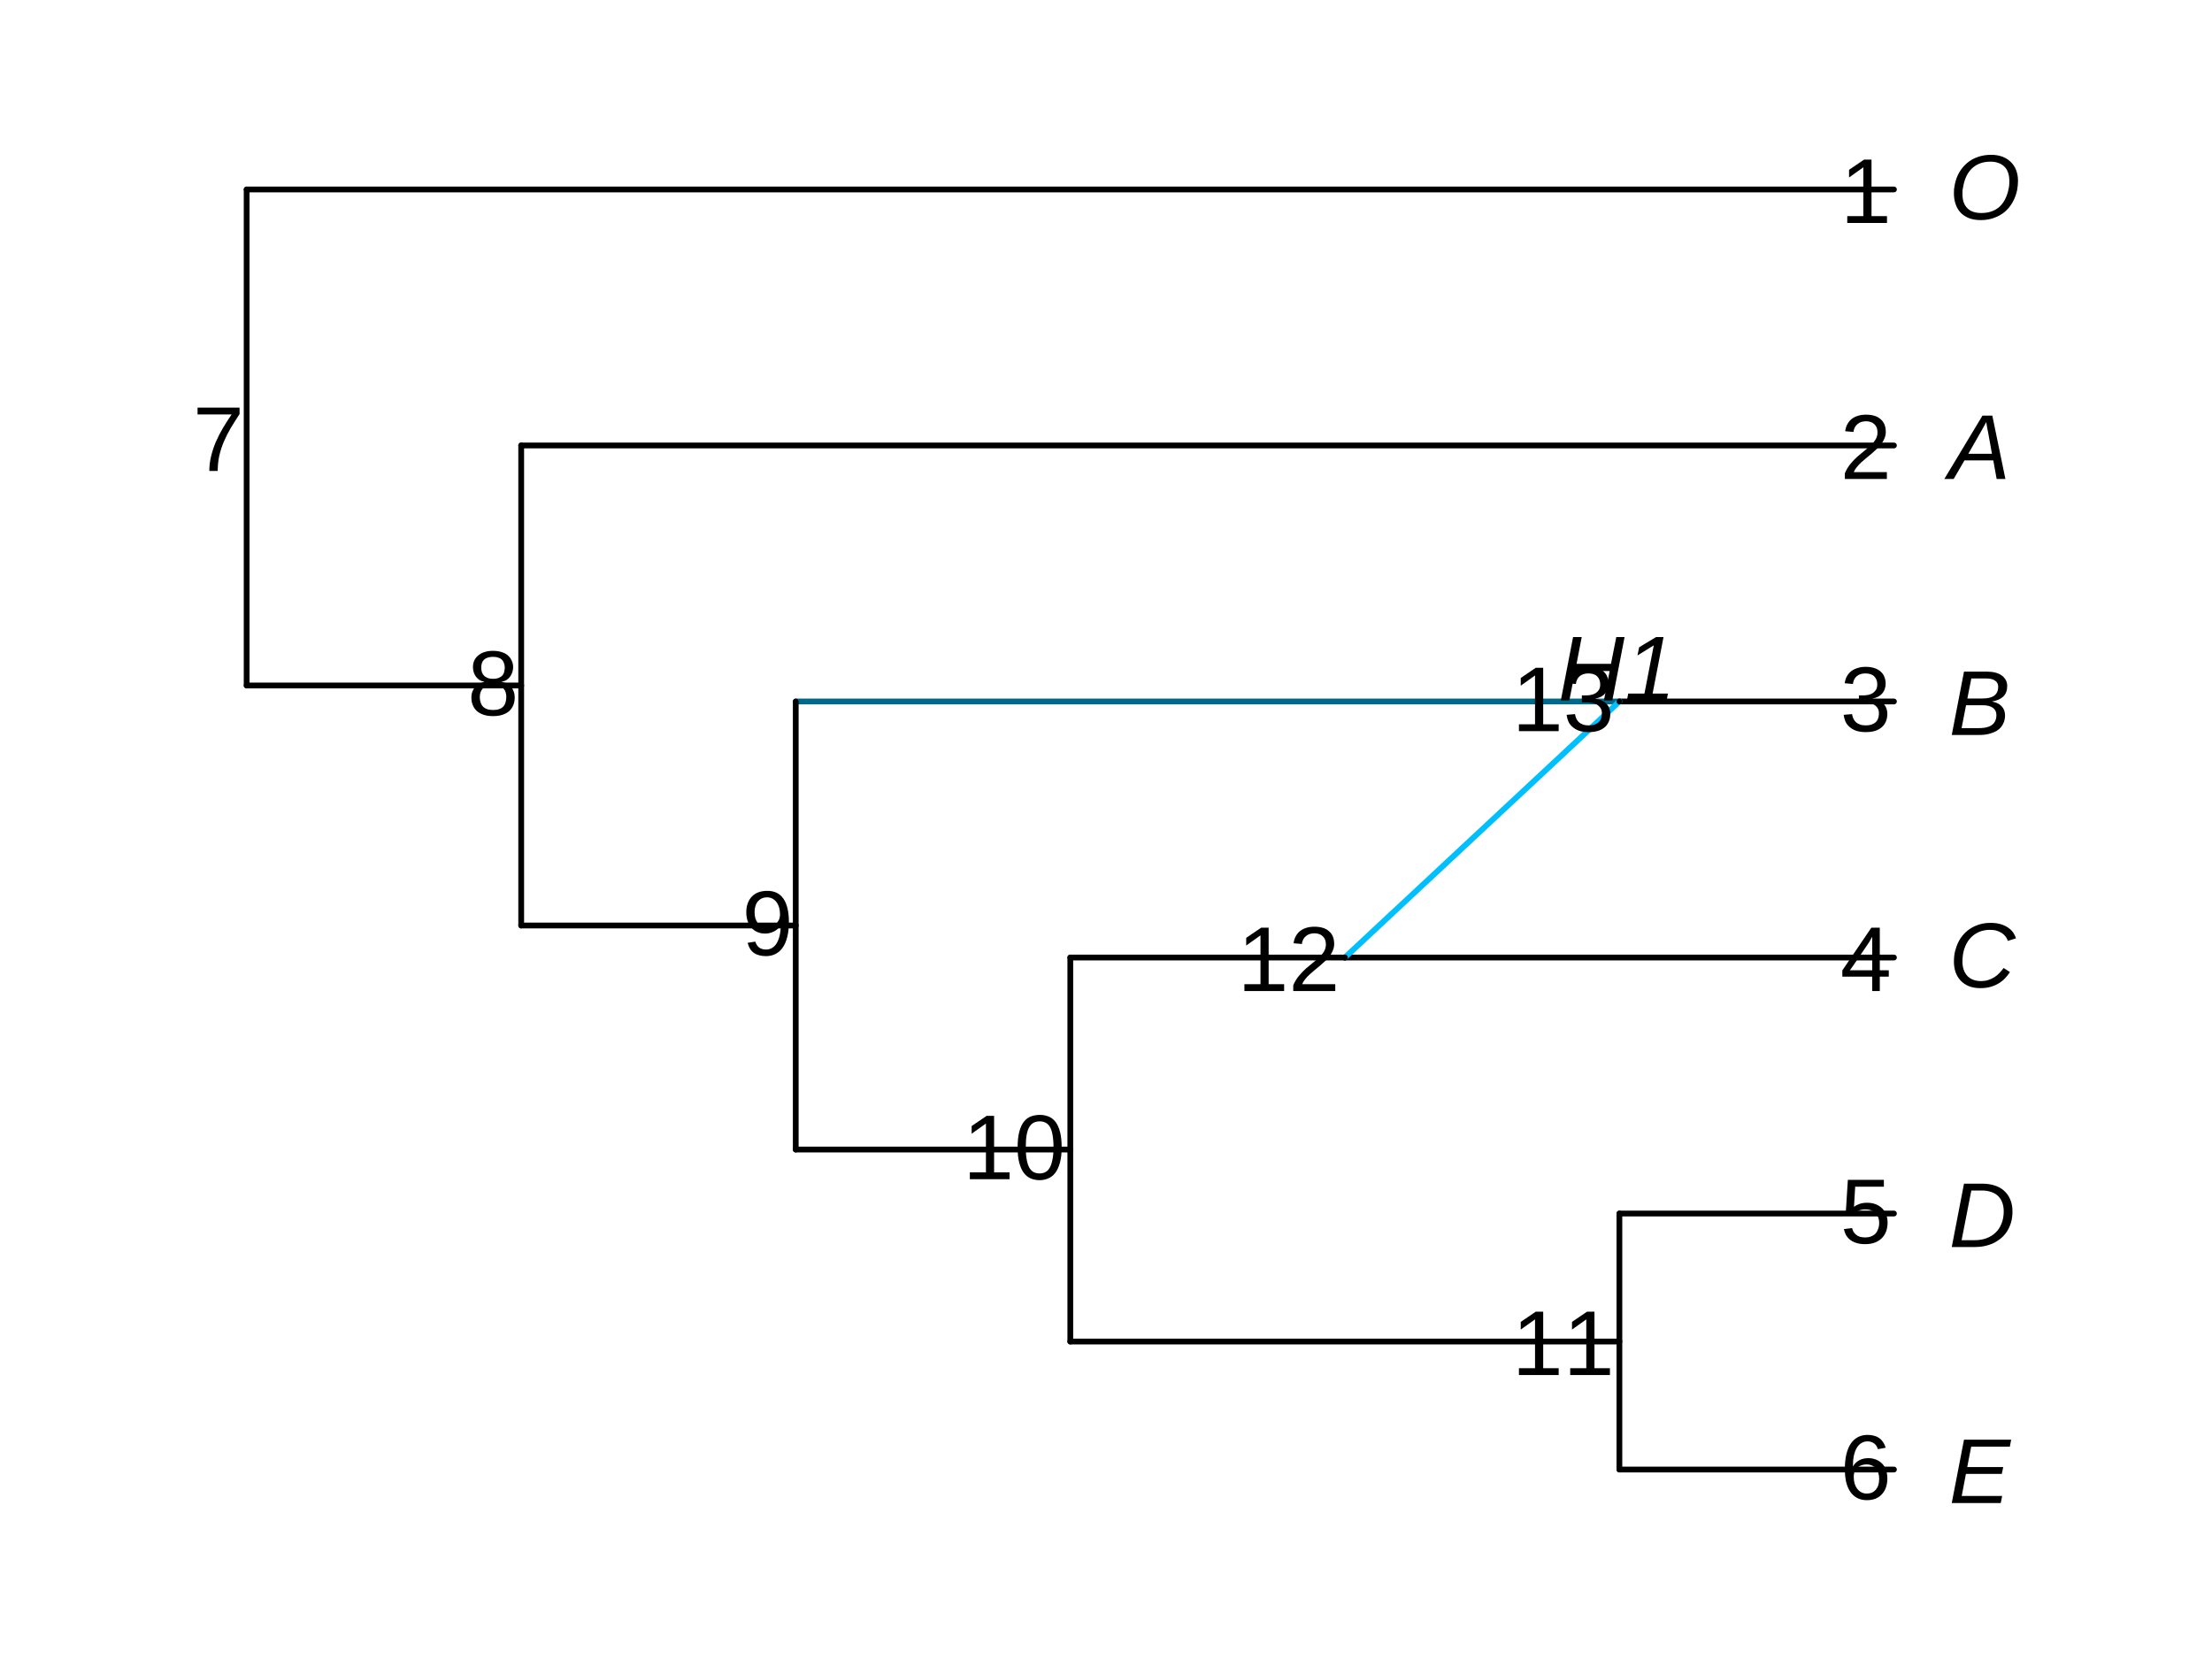
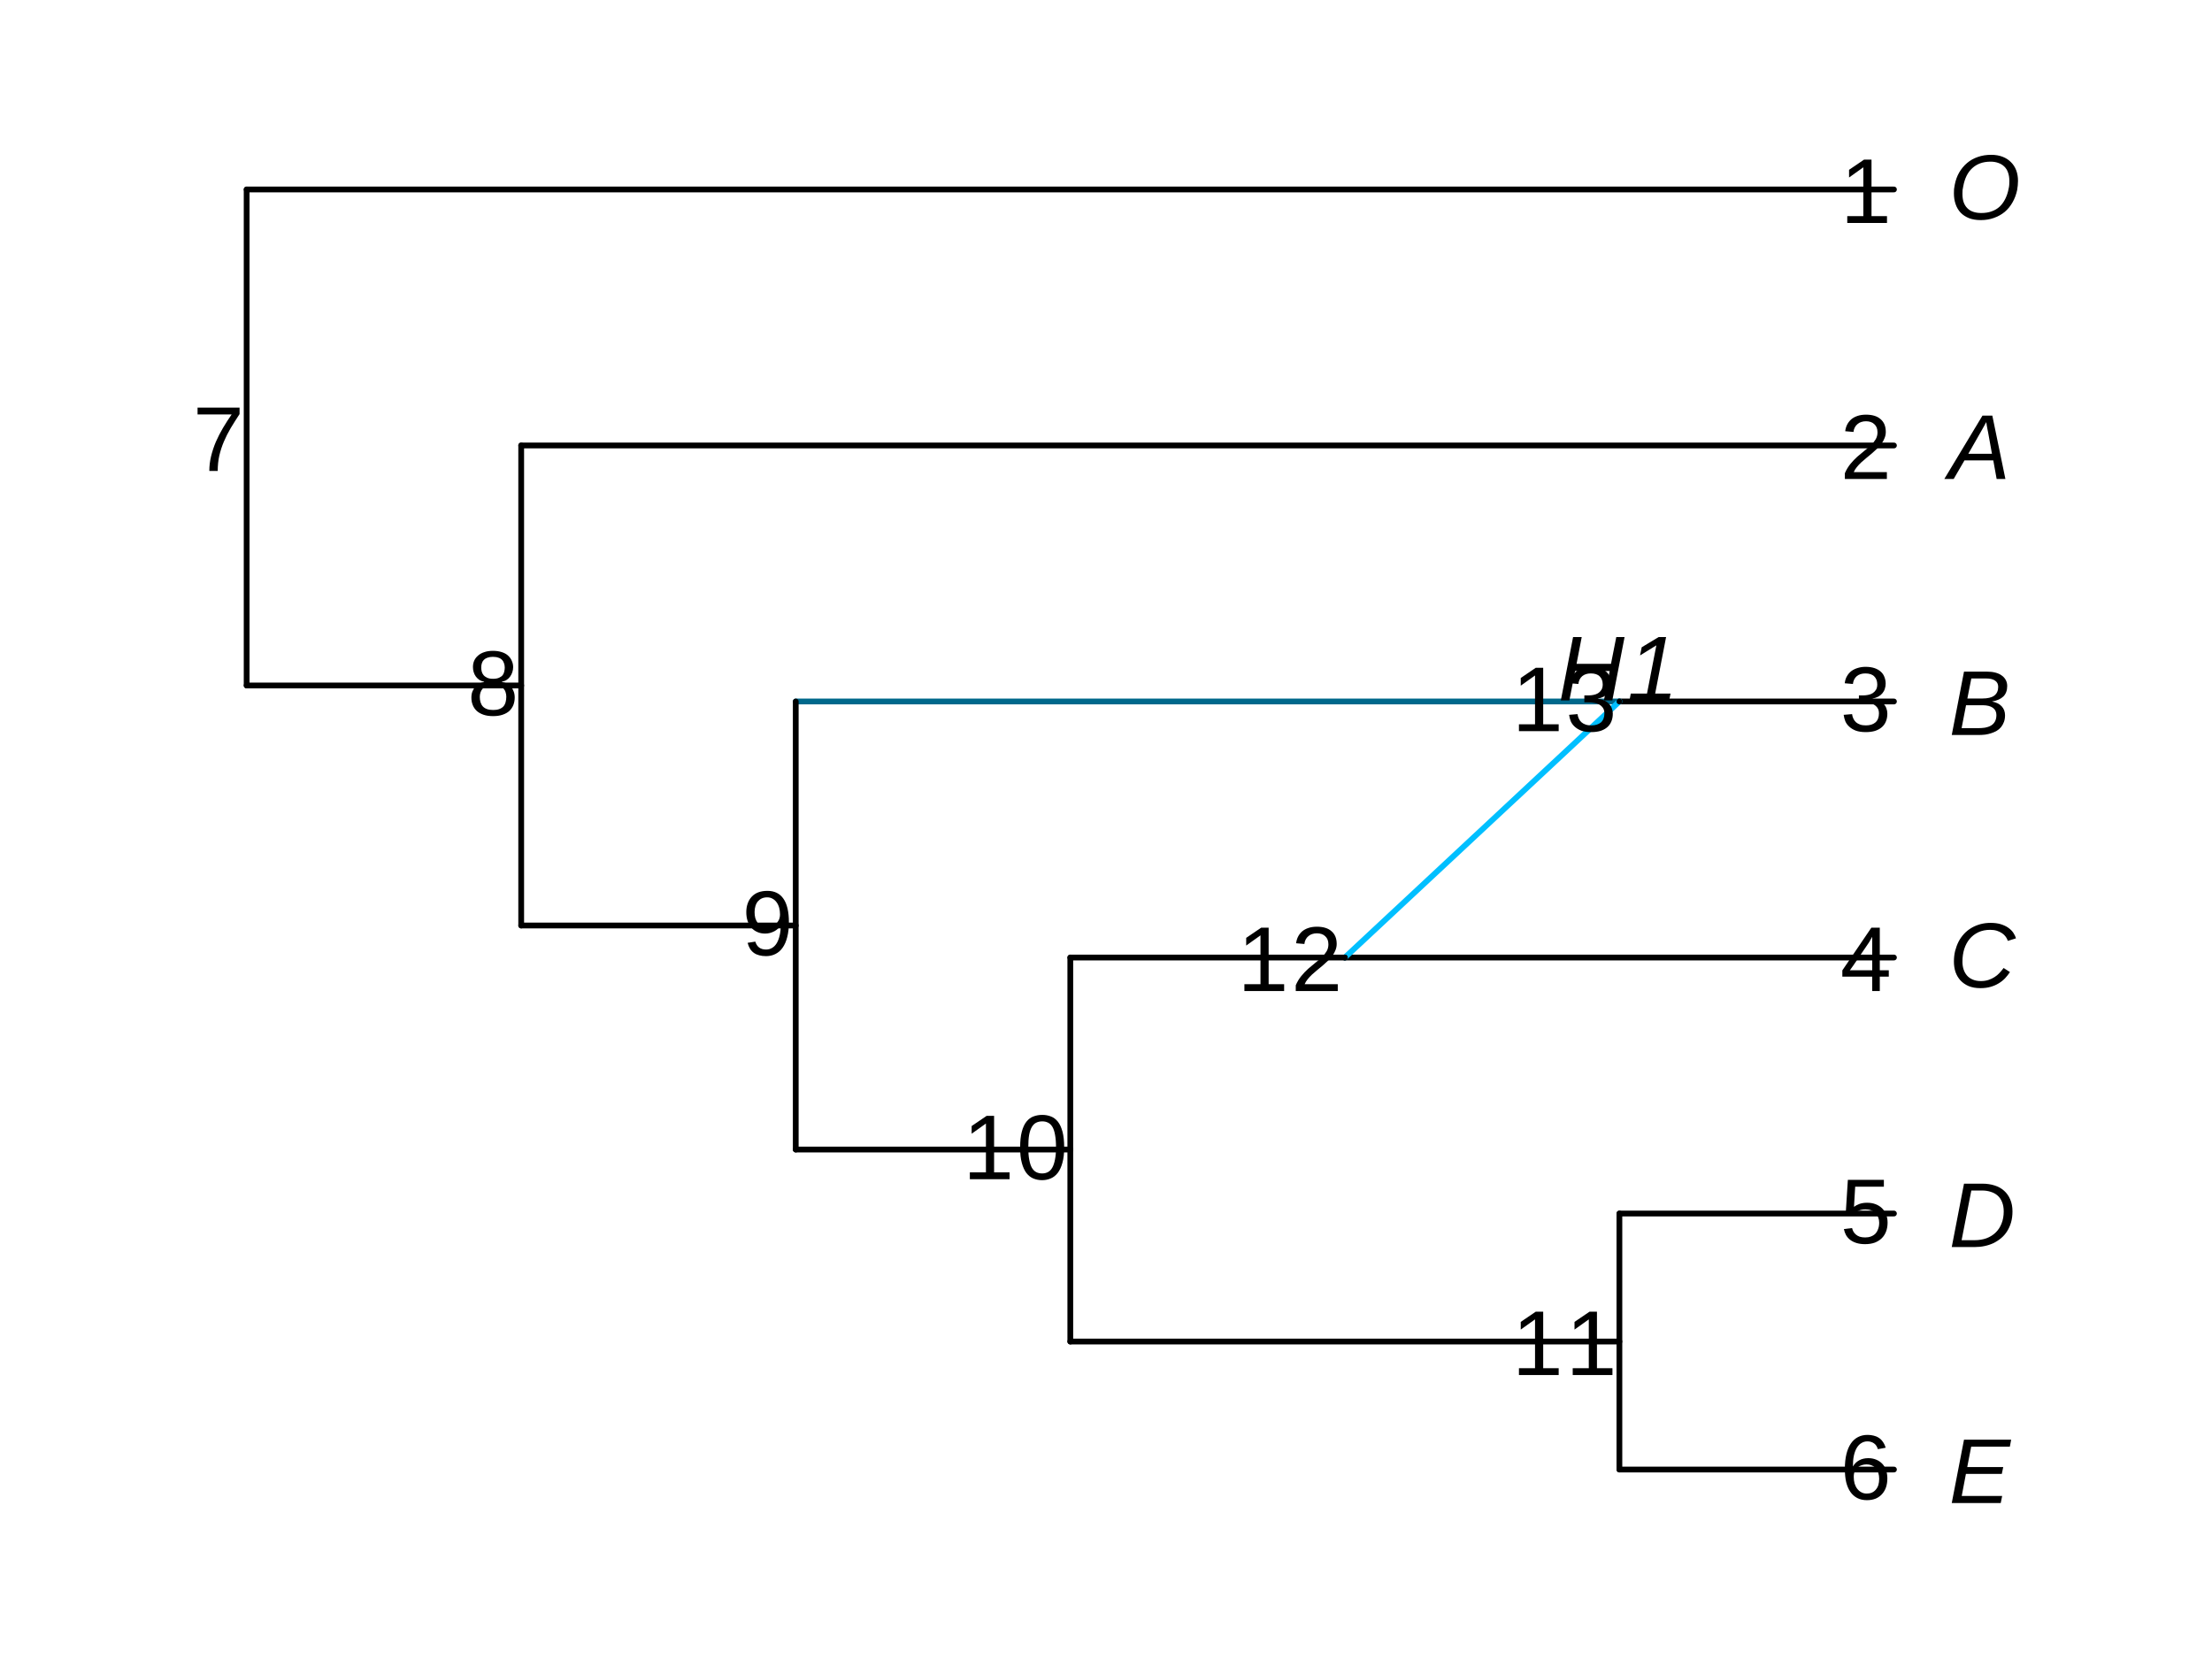
<svg xmlns="http://www.w3.org/2000/svg" xmlns:xlink="http://www.w3.org/1999/xlink" width="288pt" height="216pt" viewBox="0 0 288 216" version="1.1">
  <defs>
    <g>
      <symbol overflow="visible" id="glyph0-0">
        <path style="stroke:none;" d="M 0.406 0 L 0.406 -8 L 3.594 -8 L 3.594 0 Z M 0.797 -0.406 L 3.188 -0.406 L 3.188 -7.594 L 0.797 -7.594 Z M 0.797 -0.406 " />
      </symbol>
      <symbol overflow="visible" id="glyph0-1">
        <path style="stroke:none;" d="M 5.5 -8.375 C 6.062 -8.375 6.555 -8.289 6.984 -8.125 C 7.422 -7.957 7.785 -7.723 8.078 -7.422 C 8.379 -7.129 8.609 -6.773 8.766 -6.359 C 8.922 -5.941 9 -5.484 9 -4.984 C 9 -4.797 8.988 -4.598 8.969 -4.391 C 8.945 -4.18 8.922 -3.984 8.891 -3.797 C 8.766 -3.203 8.562 -2.66 8.281 -2.172 C 8.008 -1.691 7.672 -1.281 7.266 -0.938 C 6.859 -0.602 6.391 -0.344 5.859 -0.156 C 5.336 0.031 4.77 0.125 4.156 0.125 C 3.57 0.125 3.062 0.039 2.625 -0.125 C 2.188 -0.301 1.82 -0.539 1.531 -0.844 C 1.238 -1.156 1.02 -1.523 0.875 -1.953 C 0.727 -2.379 0.656 -2.848 0.656 -3.359 C 0.656 -3.535 0.66 -3.719 0.672 -3.906 C 0.691 -4.094 0.723 -4.285 0.766 -4.484 C 0.879 -5.066 1.07 -5.598 1.344 -6.078 C 1.625 -6.555 1.969 -6.969 2.375 -7.312 C 2.781 -7.656 3.242 -7.914 3.766 -8.094 C 4.297 -8.281 4.875 -8.375 5.5 -8.375 Z M 5.438 -7.484 C 4.926 -7.484 4.473 -7.41 4.078 -7.266 C 3.68 -7.117 3.332 -6.906 3.031 -6.625 C 2.738 -6.352 2.492 -6.02 2.297 -5.625 C 2.109 -5.238 1.969 -4.797 1.875 -4.297 C 1.832 -4.117 1.801 -3.945 1.781 -3.781 C 1.77 -3.613 1.766 -3.453 1.766 -3.297 C 1.766 -2.879 1.816 -2.516 1.922 -2.203 C 2.035 -1.891 2.195 -1.629 2.406 -1.422 C 2.613 -1.211 2.867 -1.055 3.172 -0.953 C 3.484 -0.848 3.828 -0.797 4.203 -0.797 C 4.723 -0.797 5.18 -0.867 5.578 -1.016 C 5.984 -1.16 6.332 -1.367 6.625 -1.641 C 6.914 -1.922 7.156 -2.254 7.344 -2.641 C 7.539 -3.035 7.688 -3.477 7.781 -3.969 C 7.82 -4.133 7.848 -4.301 7.859 -4.469 C 7.867 -4.645 7.875 -4.812 7.875 -4.969 C 7.875 -5.383 7.816 -5.75 7.703 -6.062 C 7.598 -6.375 7.438 -6.633 7.219 -6.844 C 7.008 -7.051 6.754 -7.207 6.453 -7.312 C 6.148 -7.426 5.812 -7.484 5.438 -7.484 Z M 5.438 -7.484 " />
      </symbol>
      <symbol overflow="visible" id="glyph0-2">
        <path style="stroke:none;" d="M 6.219 0 L 5.781 -2.422 L 2.031 -2.422 L 0.625 0 L -0.594 0 L 4.375 -8.25 L 5.656 -8.25 L 7.359 0 Z M 5.109 -6.062 C 5.078 -6.219 5.047 -6.367 5.016 -6.516 C 4.984 -6.672 4.957 -6.812 4.938 -6.938 C 4.914 -7.07 4.898 -7.18 4.891 -7.266 C 4.879 -7.348 4.867 -7.395 4.859 -7.406 C 4.859 -7.395 4.832 -7.344 4.781 -7.25 C 4.738 -7.164 4.68 -7.062 4.609 -6.938 C 4.535 -6.812 4.457 -6.672 4.375 -6.516 C 4.289 -6.359 4.203 -6.203 4.109 -6.047 L 2.531 -3.281 L 5.609 -3.281 Z M 5.109 -6.062 " />
      </symbol>
      <symbol overflow="visible" id="glyph0-3">
        <path style="stroke:none;" d="M 1.969 -8.25 L 4.953 -8.25 C 5.359 -8.25 5.723 -8.207 6.047 -8.125 C 6.379 -8.039 6.656 -7.914 6.875 -7.75 C 7.102 -7.594 7.281 -7.395 7.406 -7.156 C 7.531 -6.926 7.594 -6.664 7.594 -6.375 C 7.594 -5.801 7.426 -5.348 7.094 -5.016 C 6.758 -4.691 6.266 -4.473 5.609 -4.359 C 5.891 -4.305 6.133 -4.227 6.344 -4.125 C 6.551 -4.02 6.727 -3.891 6.875 -3.734 C 7.02 -3.578 7.129 -3.398 7.203 -3.203 C 7.273 -3.004 7.312 -2.797 7.312 -2.578 C 7.312 -2.254 7.266 -1.961 7.172 -1.703 C 7.078 -1.453 6.953 -1.227 6.797 -1.031 C 6.641 -0.844 6.453 -0.68 6.234 -0.547 C 6.016 -0.422 5.773 -0.316 5.516 -0.234 C 5.266 -0.148 5 -0.086 4.719 -0.047 C 4.438 -0.016 4.148 0 3.859 0 L 0.375 0 Z M 2.406 -4.75 L 4.344 -4.75 C 5.051 -4.75 5.57 -4.875 5.906 -5.125 C 6.25 -5.383 6.422 -5.766 6.422 -6.266 C 6.422 -6.629 6.285 -6.898 6.016 -7.078 C 5.754 -7.266 5.367 -7.359 4.859 -7.359 L 2.922 -7.359 Z M 1.656 -0.891 L 3.812 -0.891 C 4.113 -0.891 4.41 -0.91 4.703 -0.953 C 4.992 -1.004 5.25 -1.094 5.469 -1.219 C 5.688 -1.344 5.859 -1.516 5.984 -1.734 C 6.117 -1.953 6.188 -2.238 6.188 -2.594 C 6.188 -3.008 6.031 -3.328 5.719 -3.547 C 5.406 -3.766 4.961 -3.875 4.391 -3.875 L 2.234 -3.875 Z M 1.656 -0.891 " />
      </symbol>
      <symbol overflow="visible" id="glyph0-4">
        <path style="stroke:none;" d="M 7.953 -1.969 C 7.766 -1.688 7.551 -1.414 7.312 -1.156 C 7.07 -0.906 6.797 -0.688 6.484 -0.5 C 6.18 -0.312 5.832 -0.16 5.438 -0.047 C 5.051 0.066 4.609 0.125 4.109 0.125 C 3.523 0.125 3.016 0.035 2.578 -0.141 C 2.148 -0.328 1.789 -0.578 1.5 -0.891 C 1.219 -1.203 1.004 -1.566 0.859 -1.984 C 0.723 -2.398 0.656 -2.848 0.656 -3.328 C 0.656 -3.816 0.707 -4.281 0.812 -4.719 C 0.926 -5.156 1.078 -5.562 1.266 -5.938 C 1.461 -6.312 1.703 -6.648 1.984 -6.953 C 2.266 -7.254 2.582 -7.508 2.938 -7.719 C 3.289 -7.926 3.676 -8.086 4.094 -8.203 C 4.508 -8.316 4.953 -8.375 5.422 -8.375 C 5.93 -8.375 6.375 -8.316 6.75 -8.203 C 7.125 -8.086 7.445 -7.938 7.719 -7.75 C 7.988 -7.562 8.207 -7.348 8.375 -7.109 C 8.539 -6.867 8.66 -6.617 8.734 -6.359 L 7.672 -6.031 C 7.617 -6.219 7.531 -6.395 7.406 -6.562 C 7.281 -6.738 7.125 -6.891 6.938 -7.016 C 6.75 -7.148 6.523 -7.258 6.266 -7.344 C 6.004 -7.426 5.707 -7.469 5.375 -7.469 C 4.801 -7.469 4.289 -7.363 3.844 -7.156 C 3.395 -6.945 3.016 -6.656 2.703 -6.281 C 2.398 -5.914 2.164 -5.477 2 -4.969 C 1.844 -4.469 1.766 -3.914 1.766 -3.312 C 1.766 -2.945 1.816 -2.609 1.922 -2.297 C 2.023 -1.992 2.176 -1.727 2.375 -1.5 C 2.57 -1.281 2.82 -1.109 3.125 -0.984 C 3.426 -0.859 3.773 -0.797 4.172 -0.797 C 4.523 -0.797 4.848 -0.844 5.141 -0.938 C 5.43 -1.031 5.695 -1.156 5.938 -1.312 C 6.188 -1.469 6.406 -1.648 6.594 -1.859 C 6.789 -2.066 6.969 -2.281 7.125 -2.5 Z M 7.953 -1.969 " />
      </symbol>
      <symbol overflow="visible" id="glyph0-5">
        <path style="stroke:none;" d="M 4.359 -8.25 C 4.941 -8.25 5.473 -8.172 5.953 -8.016 C 6.43 -7.867 6.844 -7.641 7.188 -7.328 C 7.531 -7.023 7.797 -6.648 7.984 -6.203 C 8.18 -5.754 8.281 -5.234 8.281 -4.641 C 8.281 -4.117 8.219 -3.641 8.094 -3.203 C 7.969 -2.773 7.797 -2.391 7.578 -2.047 C 7.359 -1.703 7.094 -1.398 6.781 -1.141 C 6.477 -0.891 6.145 -0.676 5.781 -0.5 C 5.414 -0.332 5.031 -0.207 4.625 -0.125 C 4.219 -0.039 3.801 0 3.375 0 L 0.375 0 L 1.969 -8.25 Z M 1.656 -0.891 L 3.328 -0.891 C 3.898 -0.891 4.422 -0.973 4.891 -1.141 C 5.359 -1.316 5.758 -1.566 6.094 -1.891 C 6.426 -2.211 6.68 -2.602 6.859 -3.062 C 7.047 -3.531 7.141 -4.055 7.141 -4.641 C 7.141 -5.109 7.066 -5.516 6.922 -5.859 C 6.785 -6.203 6.594 -6.484 6.344 -6.703 C 6.094 -6.922 5.797 -7.082 5.453 -7.188 C 5.109 -7.301 4.738 -7.359 4.344 -7.359 L 2.922 -7.359 Z M 1.656 -0.891 " />
      </symbol>
      <symbol overflow="visible" id="glyph0-6">
        <path style="stroke:none;" d="M 0.375 0 L 1.969 -8.25 L 8.109 -8.25 L 7.938 -7.344 L 2.906 -7.344 L 2.391 -4.688 L 7.078 -4.688 L 6.891 -3.797 L 2.219 -3.797 L 1.672 -0.922 L 6.938 -0.922 L 6.75 0 Z M 0.375 0 " />
      </symbol>
      <symbol overflow="visible" id="glyph0-7">
        <path style="stroke:none;" d="M 5.984 0 L 6.734 -3.828 L 2.234 -3.828 L 1.484 0 L 0.375 0 L 1.969 -8.25 L 3.094 -8.25 L 2.422 -4.766 L 6.906 -4.766 L 7.594 -8.25 L 8.672 -8.25 L 7.078 0 Z M 5.984 0 " />
      </symbol>
      <symbol overflow="visible" id="glyph0-8">
        <path style="stroke:none;" d="M 0.312 0 L 0.484 -0.891 L 2.594 -0.891 L 3.812 -7.172 L 1.688 -5.859 L 1.906 -6.922 L 4.109 -8.25 L 5.078 -8.25 L 3.656 -0.891 L 5.656 -0.891 L 5.484 0 Z M 0.312 0 " />
      </symbol>
      <symbol overflow="visible" id="glyph1-0">
        <path style="stroke:none;" d="M 0.406 0 L 0.406 -8 L 3.594 -8 L 3.594 0 Z M 0.797 -0.406 L 3.188 -0.406 L 3.188 -7.594 L 0.797 -7.594 Z M 0.797 -0.406 " />
      </symbol>
      <symbol overflow="visible" id="glyph1-1">
        <path style="stroke:none;" d="M 0.922 0 L 0.922 -0.891 L 3.016 -0.891 L 3.016 -7.25 L 1.156 -5.922 L 1.156 -6.922 L 3.109 -8.25 L 4.078 -8.25 L 4.078 -0.891 L 6.094 -0.891 L 6.094 0 Z M 0.922 0 " />
      </symbol>
      <symbol overflow="visible" id="glyph1-2">
        <path style="stroke:none;" d="M 0.609 0 L 0.609 -0.75 C 0.805 -1.207 1.047 -1.609 1.328 -1.953 C 1.617 -2.305 1.922 -2.625 2.234 -2.906 C 2.555 -3.188 2.867 -3.445 3.172 -3.688 C 3.484 -3.938 3.766 -4.18 4.016 -4.422 C 4.266 -4.66 4.469 -4.91 4.625 -5.172 C 4.781 -5.441 4.859 -5.742 4.859 -6.078 C 4.859 -6.316 4.82 -6.523 4.75 -6.703 C 4.676 -6.879 4.57 -7.023 4.438 -7.141 C 4.312 -7.266 4.156 -7.359 3.969 -7.422 C 3.781 -7.484 3.578 -7.516 3.359 -7.516 C 3.141 -7.516 2.938 -7.484 2.75 -7.422 C 2.57 -7.367 2.41 -7.281 2.266 -7.156 C 2.117 -7.039 2 -6.895 1.906 -6.719 C 1.812 -6.551 1.754 -6.352 1.734 -6.125 L 0.656 -6.219 C 0.688 -6.508 0.766 -6.785 0.891 -7.047 C 1.023 -7.316 1.203 -7.551 1.422 -7.75 C 1.648 -7.945 1.922 -8.098 2.234 -8.203 C 2.555 -8.316 2.93 -8.375 3.359 -8.375 C 3.766 -8.375 4.125 -8.328 4.438 -8.234 C 4.758 -8.141 5.031 -7.992 5.25 -7.797 C 5.477 -7.609 5.648 -7.375 5.766 -7.094 C 5.879 -6.812 5.938 -6.488 5.938 -6.125 C 5.938 -5.844 5.883 -5.578 5.781 -5.328 C 5.688 -5.078 5.555 -4.836 5.391 -4.609 C 5.223 -4.379 5.031 -4.16 4.812 -3.953 C 4.594 -3.742 4.363 -3.535 4.125 -3.328 C 3.895 -3.129 3.656 -2.93 3.406 -2.734 C 3.164 -2.535 2.938 -2.336 2.719 -2.141 C 2.508 -1.941 2.32 -1.738 2.156 -1.531 C 1.988 -1.332 1.859 -1.117 1.766 -0.891 L 6.078 -0.891 L 6.078 0 Z M 0.609 0 " />
      </symbol>
      <symbol overflow="visible" id="glyph1-3">
        <path style="stroke:none;" d="M 6.141 -2.281 C 6.141 -1.906 6.078 -1.566 5.953 -1.266 C 5.836 -0.973 5.66 -0.723 5.422 -0.516 C 5.18 -0.305 4.883 -0.145 4.531 -0.031 C 4.188 0.07 3.789 0.125 3.344 0.125 C 2.832 0.125 2.398 0.062 2.047 -0.062 C 1.703 -0.195 1.414 -0.367 1.188 -0.578 C 0.957 -0.785 0.785 -1.02 0.672 -1.281 C 0.566 -1.551 0.492 -1.832 0.453 -2.125 L 1.547 -2.219 C 1.578 -2 1.633 -1.801 1.719 -1.625 C 1.801 -1.445 1.914 -1.289 2.062 -1.156 C 2.207 -1.031 2.383 -0.93 2.594 -0.859 C 2.801 -0.785 3.051 -0.75 3.344 -0.75 C 3.875 -0.75 4.289 -0.879 4.594 -1.141 C 4.895 -1.41 5.047 -1.801 5.047 -2.312 C 5.047 -2.613 4.977 -2.859 4.844 -3.047 C 4.707 -3.234 4.539 -3.379 4.344 -3.484 C 4.145 -3.586 3.926 -3.656 3.688 -3.688 C 3.445 -3.727 3.227 -3.75 3.031 -3.75 L 2.438 -3.75 L 2.438 -4.656 L 3.016 -4.656 C 3.211 -4.656 3.414 -4.676 3.625 -4.719 C 3.844 -4.758 4.039 -4.832 4.219 -4.938 C 4.395 -5.051 4.539 -5.195 4.656 -5.375 C 4.77 -5.562 4.828 -5.797 4.828 -6.078 C 4.828 -6.523 4.695 -6.875 4.438 -7.125 C 4.188 -7.383 3.801 -7.516 3.281 -7.516 C 2.82 -7.516 2.445 -7.395 2.156 -7.156 C 1.875 -6.914 1.707 -6.578 1.656 -6.141 L 0.594 -6.234 C 0.633 -6.598 0.734 -6.91 0.891 -7.172 C 1.047 -7.441 1.242 -7.664 1.484 -7.844 C 1.734 -8.02 2.008 -8.148 2.312 -8.234 C 2.625 -8.328 2.953 -8.375 3.297 -8.375 C 3.754 -8.375 4.148 -8.316 4.484 -8.203 C 4.816 -8.086 5.086 -7.93 5.297 -7.734 C 5.516 -7.535 5.672 -7.301 5.766 -7.031 C 5.867 -6.77 5.922 -6.488 5.922 -6.188 C 5.922 -5.945 5.883 -5.723 5.812 -5.516 C 5.75 -5.305 5.645 -5.113 5.5 -4.938 C 5.363 -4.77 5.188 -4.625 4.969 -4.5 C 4.75 -4.383 4.488 -4.297 4.188 -4.234 L 4.188 -4.219 C 4.52 -4.176 4.805 -4.098 5.047 -3.984 C 5.297 -3.867 5.5 -3.723 5.656 -3.547 C 5.82 -3.379 5.941 -3.188 6.016 -2.969 C 6.098 -2.75 6.141 -2.52 6.141 -2.281 Z M 6.141 -2.281 " />
      </symbol>
      <symbol overflow="visible" id="glyph1-4">
        <path style="stroke:none;" d="M 5.156 -1.875 L 5.156 0 L 4.172 0 L 4.172 -1.875 L 0.281 -1.875 L 0.281 -2.688 L 4.062 -8.25 L 5.156 -8.25 L 5.156 -2.703 L 6.328 -2.703 L 6.328 -1.875 Z M 4.172 -7.062 C 4.16 -7.039 4.141 -7.004 4.109 -6.953 C 4.078 -6.898 4.039 -6.836 4 -6.766 C 3.957 -6.691 3.914 -6.617 3.875 -6.547 C 3.844 -6.473 3.812 -6.414 3.781 -6.375 L 1.656 -3.25 C 1.633 -3.219 1.602 -3.176 1.562 -3.125 C 1.531 -3.07 1.492 -3.02 1.453 -2.969 C 1.422 -2.914 1.383 -2.863 1.344 -2.812 C 1.301 -2.77 1.27 -2.734 1.25 -2.703 L 4.172 -2.703 Z M 4.172 -7.062 " />
      </symbol>
      <symbol overflow="visible" id="glyph1-5">
        <path style="stroke:none;" d="M 6.172 -2.688 C 6.172 -2.27 6.109 -1.891 5.984 -1.547 C 5.859 -1.203 5.672 -0.906 5.422 -0.656 C 5.18 -0.414 4.879 -0.223 4.516 -0.078 C 4.148 0.055 3.723 0.125 3.234 0.125 C 2.805 0.125 2.43 0.07 2.109 -0.031 C 1.785 -0.133 1.508 -0.273 1.281 -0.453 C 1.062 -0.629 0.883 -0.836 0.75 -1.078 C 0.625 -1.316 0.535 -1.57 0.484 -1.844 L 1.547 -1.969 C 1.586 -1.812 1.645 -1.66 1.719 -1.516 C 1.801 -1.367 1.91 -1.238 2.047 -1.125 C 2.18 -1.008 2.348 -0.914 2.547 -0.844 C 2.742 -0.781 2.984 -0.75 3.266 -0.75 C 3.535 -0.75 3.781 -0.789 4 -0.875 C 4.227 -0.957 4.422 -1.078 4.578 -1.234 C 4.734 -1.398 4.852 -1.602 4.938 -1.844 C 5.031 -2.082 5.078 -2.359 5.078 -2.672 C 5.078 -2.922 5.035 -3.148 4.953 -3.359 C 4.867 -3.578 4.75 -3.766 4.594 -3.922 C 4.445 -4.078 4.258 -4.195 4.031 -4.281 C 3.812 -4.363 3.562 -4.406 3.281 -4.406 C 3.113 -4.406 2.953 -4.391 2.797 -4.359 C 2.648 -4.328 2.516 -4.285 2.391 -4.234 C 2.266 -4.18 2.148 -4.117 2.047 -4.047 C 1.941 -3.973 1.844 -3.895 1.75 -3.812 L 0.719 -3.812 L 1 -8.25 L 5.688 -8.25 L 5.688 -7.359 L 1.953 -7.359 L 1.797 -4.734 C 1.984 -4.879 2.219 -5.004 2.5 -5.109 C 2.781 -5.211 3.113 -5.266 3.5 -5.266 C 3.914 -5.266 4.285 -5.203 4.609 -5.078 C 4.941 -4.953 5.223 -4.773 5.453 -4.547 C 5.68 -4.316 5.859 -4.047 5.984 -3.734 C 6.109 -3.422 6.172 -3.07 6.172 -2.688 Z M 6.172 -2.688 " />
      </symbol>
      <symbol overflow="visible" id="glyph1-6">
        <path style="stroke:none;" d="M 6.141 -2.703 C 6.141 -2.285 6.082 -1.906 5.969 -1.562 C 5.852 -1.219 5.68 -0.922 5.453 -0.672 C 5.234 -0.422 4.957 -0.223 4.625 -0.078 C 4.289 0.055 3.91 0.125 3.484 0.125 C 3.004 0.125 2.582 0.031 2.219 -0.156 C 1.863 -0.344 1.566 -0.609 1.328 -0.953 C 1.086 -1.297 0.906 -1.719 0.781 -2.219 C 0.664 -2.727 0.609 -3.301 0.609 -3.938 C 0.609 -4.676 0.676 -5.32 0.812 -5.875 C 0.945 -6.426 1.141 -6.883 1.391 -7.25 C 1.648 -7.625 1.961 -7.906 2.328 -8.094 C 2.691 -8.281 3.102 -8.375 3.562 -8.375 C 3.844 -8.375 4.102 -8.344 4.344 -8.281 C 4.594 -8.227 4.816 -8.133 5.016 -8 C 5.223 -7.875 5.398 -7.703 5.547 -7.484 C 5.703 -7.273 5.828 -7.016 5.922 -6.703 L 4.906 -6.516 C 4.801 -6.867 4.629 -7.125 4.391 -7.281 C 4.148 -7.445 3.867 -7.531 3.547 -7.531 C 3.266 -7.531 3.004 -7.457 2.766 -7.312 C 2.535 -7.176 2.336 -6.973 2.172 -6.703 C 2.004 -6.43 1.875 -6.086 1.781 -5.672 C 1.695 -5.266 1.656 -4.789 1.656 -4.25 C 1.852 -4.602 2.125 -4.875 2.469 -5.062 C 2.812 -5.25 3.207 -5.344 3.656 -5.344 C 4.031 -5.344 4.367 -5.281 4.672 -5.156 C 4.984 -5.031 5.25 -4.852 5.469 -4.625 C 5.688 -4.406 5.852 -4.129 5.969 -3.797 C 6.082 -3.473 6.141 -3.109 6.141 -2.703 Z M 5.078 -2.656 C 5.078 -2.938 5.039 -3.191 4.969 -3.422 C 4.895 -3.66 4.785 -3.859 4.641 -4.016 C 4.504 -4.18 4.332 -4.305 4.125 -4.391 C 3.926 -4.484 3.688 -4.531 3.406 -4.531 C 3.219 -4.531 3.023 -4.5 2.828 -4.438 C 2.629 -4.383 2.453 -4.289 2.297 -4.156 C 2.141 -4.031 2.008 -3.863 1.906 -3.656 C 1.812 -3.457 1.766 -3.207 1.766 -2.906 C 1.766 -2.602 1.801 -2.316 1.875 -2.047 C 1.957 -1.785 2.07 -1.555 2.219 -1.359 C 2.363 -1.172 2.539 -1.02 2.75 -0.906 C 2.957 -0.789 3.191 -0.734 3.453 -0.734 C 3.703 -0.734 3.926 -0.773 4.125 -0.859 C 4.332 -0.953 4.504 -1.082 4.641 -1.25 C 4.785 -1.414 4.895 -1.613 4.969 -1.844 C 5.039 -2.082 5.078 -2.352 5.078 -2.656 Z M 5.078 -2.656 " />
      </symbol>
      <symbol overflow="visible" id="glyph1-7">
        <path style="stroke:none;" d="M 6.203 -4.125 C 6.203 -3.332 6.125 -2.664 5.969 -2.125 C 5.82 -1.582 5.617 -1.145 5.359 -0.812 C 5.098 -0.477 4.789 -0.238 4.438 -0.094 C 4.094 0.051 3.723 0.125 3.328 0.125 C 2.922 0.125 2.539 0.051 2.188 -0.094 C 1.844 -0.238 1.539 -0.477 1.281 -0.812 C 1.031 -1.145 0.832 -1.582 0.688 -2.125 C 0.539 -2.664 0.469 -3.332 0.469 -4.125 C 0.469 -4.957 0.539 -5.645 0.688 -6.188 C 0.832 -6.738 1.035 -7.176 1.297 -7.5 C 1.555 -7.82 1.859 -8.047 2.203 -8.172 C 2.555 -8.305 2.941 -8.375 3.359 -8.375 C 3.754 -8.375 4.125 -8.305 4.469 -8.172 C 4.812 -8.047 5.113 -7.82 5.375 -7.5 C 5.633 -7.176 5.836 -6.738 5.984 -6.188 C 6.129 -5.645 6.203 -4.957 6.203 -4.125 Z M 5.141 -4.125 C 5.141 -4.781 5.098 -5.328 5.016 -5.766 C 4.941 -6.203 4.828 -6.551 4.672 -6.812 C 4.516 -7.07 4.328 -7.254 4.109 -7.359 C 3.891 -7.473 3.641 -7.531 3.359 -7.531 C 3.055 -7.531 2.789 -7.473 2.562 -7.359 C 2.344 -7.254 2.156 -7.07 2 -6.812 C 1.844 -6.551 1.723 -6.203 1.641 -5.766 C 1.566 -5.328 1.531 -4.781 1.531 -4.125 C 1.531 -3.5 1.57 -2.969 1.656 -2.531 C 1.738 -2.094 1.852 -1.742 2 -1.484 C 2.156 -1.223 2.344 -1.035 2.562 -0.922 C 2.789 -0.805 3.047 -0.75 3.328 -0.75 C 3.609 -0.75 3.859 -0.805 4.078 -0.922 C 4.305 -1.035 4.492 -1.223 4.641 -1.484 C 4.797 -1.742 4.914 -2.094 5 -2.531 C 5.094 -2.969 5.141 -3.5 5.141 -4.125 Z M 5.141 -4.125 " />
      </symbol>
      <symbol overflow="visible" id="glyph1-8">
        <path style="stroke:none;" d="M 6.109 -4.297 C 6.109 -3.555 6.035 -2.91 5.891 -2.359 C 5.754 -1.805 5.555 -1.348 5.297 -0.984 C 5.047 -0.617 4.734 -0.344 4.359 -0.156 C 3.992 0.031 3.582 0.125 3.125 0.125 C 2.801 0.125 2.508 0.086 2.25 0.016 C 2 -0.047 1.773 -0.145 1.578 -0.281 C 1.379 -0.414 1.207 -0.594 1.062 -0.812 C 0.926 -1.031 0.816 -1.297 0.734 -1.609 L 1.734 -1.766 C 1.848 -1.41 2.02 -1.148 2.25 -0.984 C 2.488 -0.816 2.785 -0.734 3.141 -0.734 C 3.422 -0.734 3.676 -0.801 3.906 -0.938 C 4.145 -1.07 4.348 -1.273 4.516 -1.547 C 4.68 -1.816 4.812 -2.156 4.906 -2.562 C 5 -2.969 5.051 -3.441 5.062 -3.984 C 4.977 -3.797 4.863 -3.629 4.719 -3.484 C 4.582 -3.348 4.422 -3.227 4.234 -3.125 C 4.055 -3.031 3.859 -2.953 3.641 -2.891 C 3.43 -2.836 3.223 -2.812 3.016 -2.812 C 2.641 -2.812 2.301 -2.879 2 -3.016 C 1.695 -3.148 1.438 -3.336 1.219 -3.578 C 1.008 -3.828 0.848 -4.117 0.734 -4.453 C 0.617 -4.797 0.562 -5.18 0.562 -5.609 C 0.562 -6.023 0.625 -6.406 0.75 -6.75 C 0.875 -7.094 1.051 -7.383 1.281 -7.625 C 1.52 -7.875 1.805 -8.062 2.141 -8.188 C 2.484 -8.312 2.875 -8.375 3.312 -8.375 C 4.227 -8.375 4.922 -8.035 5.391 -7.359 C 5.867 -6.68 6.109 -5.66 6.109 -4.297 Z M 4.953 -5.312 C 4.953 -5.613 4.914 -5.898 4.844 -6.172 C 4.77 -6.441 4.66 -6.676 4.516 -6.875 C 4.379 -7.07 4.207 -7.227 4 -7.344 C 3.789 -7.469 3.551 -7.531 3.281 -7.531 C 3.02 -7.531 2.785 -7.484 2.578 -7.391 C 2.379 -7.297 2.207 -7.164 2.062 -7 C 1.926 -6.832 1.82 -6.629 1.75 -6.391 C 1.676 -6.16 1.641 -5.898 1.641 -5.609 C 1.641 -5.328 1.672 -5.066 1.734 -4.828 C 1.805 -4.586 1.91 -4.379 2.047 -4.203 C 2.18 -4.035 2.348 -3.898 2.547 -3.797 C 2.754 -3.703 2.992 -3.656 3.266 -3.656 C 3.461 -3.656 3.66 -3.688 3.859 -3.75 C 4.055 -3.812 4.234 -3.91 4.391 -4.047 C 4.555 -4.191 4.691 -4.367 4.797 -4.578 C 4.898 -4.785 4.953 -5.031 4.953 -5.312 Z M 4.953 -5.312 " />
      </symbol>
      <symbol overflow="visible" id="glyph1-9">
        <path style="stroke:none;" d="M 6.156 -2.297 C 6.156 -1.953 6.098 -1.629 5.984 -1.328 C 5.867 -1.035 5.695 -0.781 5.469 -0.562 C 5.25 -0.352 4.957 -0.188 4.594 -0.062 C 4.238 0.062 3.82 0.125 3.344 0.125 C 2.852 0.125 2.43 0.062 2.078 -0.062 C 1.723 -0.188 1.43 -0.352 1.203 -0.562 C 0.973 -0.781 0.801 -1.035 0.688 -1.328 C 0.57 -1.617 0.516 -1.941 0.516 -2.297 C 0.516 -2.598 0.562 -2.863 0.656 -3.094 C 0.75 -3.332 0.875 -3.535 1.031 -3.703 C 1.188 -3.867 1.363 -4.004 1.562 -4.109 C 1.758 -4.211 1.961 -4.281 2.172 -4.312 L 2.172 -4.344 C 1.941 -4.395 1.734 -4.477 1.547 -4.594 C 1.367 -4.719 1.219 -4.863 1.094 -5.031 C 0.969 -5.207 0.875 -5.398 0.812 -5.609 C 0.75 -5.816 0.719 -6.035 0.719 -6.266 C 0.719 -6.555 0.77 -6.828 0.875 -7.078 C 0.988 -7.336 1.156 -7.562 1.375 -7.75 C 1.594 -7.945 1.863 -8.098 2.188 -8.203 C 2.508 -8.316 2.883 -8.375 3.312 -8.375 C 3.758 -8.375 4.148 -8.316 4.484 -8.203 C 4.816 -8.098 5.086 -7.945 5.297 -7.75 C 5.516 -7.551 5.676 -7.32 5.781 -7.062 C 5.895 -6.812 5.953 -6.539 5.953 -6.25 C 5.953 -6.02 5.914 -5.801 5.844 -5.594 C 5.781 -5.395 5.688 -5.207 5.562 -5.031 C 5.445 -4.863 5.297 -4.719 5.109 -4.594 C 4.93 -4.477 4.723 -4.398 4.484 -4.359 L 4.484 -4.328 C 4.723 -4.285 4.941 -4.211 5.141 -4.109 C 5.348 -4.016 5.523 -3.879 5.672 -3.703 C 5.816 -3.535 5.93 -3.332 6.016 -3.094 C 6.109 -2.863 6.156 -2.598 6.156 -2.297 Z M 4.859 -6.188 C 4.859 -6.395 4.828 -6.582 4.766 -6.75 C 4.711 -6.926 4.625 -7.078 4.5 -7.203 C 4.383 -7.328 4.227 -7.422 4.031 -7.484 C 3.844 -7.555 3.602 -7.594 3.312 -7.594 C 3.039 -7.594 2.805 -7.555 2.609 -7.484 C 2.422 -7.422 2.266 -7.328 2.141 -7.203 C 2.016 -7.078 1.926 -6.926 1.875 -6.75 C 1.82 -6.582 1.797 -6.395 1.797 -6.188 C 1.797 -6.031 1.816 -5.863 1.859 -5.688 C 1.898 -5.52 1.977 -5.363 2.094 -5.219 C 2.207 -5.082 2.363 -4.969 2.562 -4.875 C 2.758 -4.781 3.016 -4.734 3.328 -4.734 C 3.66 -4.734 3.926 -4.781 4.125 -4.875 C 4.332 -4.969 4.488 -5.082 4.594 -5.219 C 4.695 -5.363 4.766 -5.52 4.797 -5.688 C 4.836 -5.863 4.859 -6.031 4.859 -6.188 Z M 5.062 -2.406 C 5.062 -2.602 5.031 -2.797 4.969 -2.984 C 4.914 -3.172 4.82 -3.332 4.688 -3.469 C 4.562 -3.613 4.383 -3.727 4.156 -3.812 C 3.938 -3.906 3.656 -3.953 3.312 -3.953 C 3.008 -3.953 2.75 -3.906 2.531 -3.812 C 2.312 -3.727 2.133 -3.613 2 -3.469 C 1.863 -3.32 1.766 -3.156 1.703 -2.969 C 1.641 -2.781 1.609 -2.582 1.609 -2.375 C 1.609 -2.125 1.641 -1.895 1.703 -1.688 C 1.766 -1.477 1.863 -1.297 2 -1.141 C 2.133 -0.992 2.312 -0.879 2.531 -0.797 C 2.758 -0.711 3.035 -0.672 3.359 -0.672 C 3.672 -0.672 3.938 -0.711 4.156 -0.797 C 4.375 -0.879 4.551 -0.992 4.688 -1.141 C 4.82 -1.297 4.914 -1.477 4.969 -1.688 C 5.031 -1.906 5.062 -2.145 5.062 -2.406 Z M 5.062 -2.406 " />
      </symbol>
      <symbol overflow="visible" id="glyph1-10">
        <path style="stroke:none;" d="M 6.078 -7.406 C 5.66 -6.77 5.273 -6.16 4.922 -5.578 C 4.578 -4.992 4.281 -4.406 4.031 -3.812 C 3.781 -3.219 3.582 -2.609 3.438 -1.984 C 3.301 -1.367 3.234 -0.707 3.234 0 L 2.141 0 C 2.141 -0.656 2.219 -1.301 2.375 -1.938 C 2.531 -2.57 2.738 -3.195 3 -3.812 C 3.27 -4.426 3.578 -5.023 3.922 -5.609 C 4.273 -6.203 4.648 -6.785 5.047 -7.359 L 0.609 -7.359 L 0.609 -8.25 L 6.078 -8.25 Z M 6.078 -7.406 " />
      </symbol>
    </g>
  </defs>
  <g id="surface106">
    <rect x="0" y="0" width="288" height="216" style="fill:rgb(100%,100%,100%);fill-opacity:1;stroke:none;" />
    <path style="fill:none;stroke-width:0.75;stroke-linecap:round;stroke-linejoin:round;stroke:rgb(0%,0%,0%);stroke-opacity:1;stroke-miterlimit:10;" d="M 32.113 24.668 L 246.59 24.668 " />
    <path style="fill:none;stroke-width:0.75;stroke-linecap:round;stroke-linejoin:round;stroke:rgb(0%,0%,0%);stroke-opacity:1;stroke-miterlimit:10;" d="M 67.859 58 L 246.59 58 " />
    <path style="fill:none;stroke-width:0.75;stroke-linecap:round;stroke-linejoin:round;stroke:rgb(0%,0%,0%);stroke-opacity:1;stroke-miterlimit:10;" d="M 210.844 91.332 L 246.59 91.332 " />
    <path style="fill:none;stroke-width:0.75;stroke-linecap:round;stroke-linejoin:round;stroke:rgb(0%,40.784%,54.51%);stroke-opacity:1;stroke-miterlimit:10;" d="M 103.605 91.332 L 210.844 91.332 " />
    <path style="fill:none;stroke-width:0.75;stroke-linecap:round;stroke-linejoin:round;stroke:rgb(0%,0%,0%);stroke-opacity:1;stroke-miterlimit:10;" d="M 175.098 124.668 L 246.59 124.668 " />
    <path style="fill:none;stroke-width:0.75;stroke-linecap:round;stroke-linejoin:round;stroke:rgb(0%,74.902%,100%);stroke-opacity:1;stroke-miterlimit:10;" d="M 175.098 124.668 L 210.844 91.332 " />
    <path style="fill:none;stroke-width:0.75;stroke-linecap:round;stroke-linejoin:round;stroke:rgb(0%,0%,0%);stroke-opacity:1;stroke-miterlimit:10;" d="M 139.352 124.668 L 175.098 124.668 " />
    <path style="fill:none;stroke-width:0.75;stroke-linecap:round;stroke-linejoin:round;stroke:rgb(0%,0%,0%);stroke-opacity:1;stroke-miterlimit:10;" d="M 210.844 158 L 246.59 158 " />
    <path style="fill:none;stroke-width:0.75;stroke-linecap:round;stroke-linejoin:round;stroke:rgb(0%,0%,0%);stroke-opacity:1;stroke-miterlimit:10;" d="M 210.844 191.332 L 246.59 191.332 " />
    <path style="fill:none;stroke-width:0.75;stroke-linecap:round;stroke-linejoin:round;stroke:rgb(0%,0%,0%);stroke-opacity:1;stroke-miterlimit:10;" d="M 139.352 174.668 L 210.844 174.668 " />
    <path style="fill:none;stroke-width:0.75;stroke-linecap:round;stroke-linejoin:round;stroke:rgb(0%,0%,0%);stroke-opacity:1;stroke-miterlimit:10;" d="M 103.605 149.668 L 139.352 149.668 " />
    <path style="fill:none;stroke-width:0.75;stroke-linecap:round;stroke-linejoin:round;stroke:rgb(0%,0%,0%);stroke-opacity:1;stroke-miterlimit:10;" d="M 67.859 120.5 L 103.605 120.5 " />
    <path style="fill:none;stroke-width:0.75;stroke-linecap:round;stroke-linejoin:round;stroke:rgb(0%,0%,0%);stroke-opacity:1;stroke-miterlimit:10;" d="M 32.113 89.25 L 67.859 89.25 " />
    <path style="fill:none;stroke-width:0.75;stroke-linecap:round;stroke-linejoin:round;stroke:rgb(0%,0%,0%);stroke-opacity:1;stroke-miterlimit:10;" d="M 210.844 91.332 L 210.844 91.332 " />
    <path style="fill:none;stroke-width:0.75;stroke-linecap:round;stroke-linejoin:round;stroke:rgb(0%,0%,0%);stroke-opacity:1;stroke-miterlimit:10;" d="M 175.098 124.668 L 175.098 124.668 " />
    <path style="fill:none;stroke-width:0.75;stroke-linecap:round;stroke-linejoin:round;stroke:rgb(0%,0%,0%);stroke-opacity:1;stroke-miterlimit:10;" d="M 210.844 191.332 L 210.844 158 " />
    <path style="fill:none;stroke-width:0.75;stroke-linecap:round;stroke-linejoin:round;stroke:rgb(0%,0%,0%);stroke-opacity:1;stroke-miterlimit:10;" d="M 139.352 174.668 L 139.352 124.668 " />
    <path style="fill:none;stroke-width:0.75;stroke-linecap:round;stroke-linejoin:round;stroke:rgb(0%,0%,0%);stroke-opacity:1;stroke-miterlimit:10;" d="M 103.605 149.668 L 103.605 91.332 " />
    <path style="fill:none;stroke-width:0.75;stroke-linecap:round;stroke-linejoin:round;stroke:rgb(0%,0%,0%);stroke-opacity:1;stroke-miterlimit:10;" d="M 67.859 120.5 L 67.859 58 " />
    <path style="fill:none;stroke-width:0.75;stroke-linecap:round;stroke-linejoin:round;stroke:rgb(0%,0%,0%);stroke-opacity:1;stroke-miterlimit:10;" d="M 32.113 89.25 L 32.113 24.668 " />
    <g style="fill:rgb(0%,0%,0%);fill-opacity:1;">
      <use xlink:href="#glyph0-1" x="253.742" y="28.531" />
    </g>
    <g style="fill:rgb(0%,0%,0%);fill-opacity:1;">
      <use xlink:href="#glyph0-2" x="253.742" y="62.363" />
    </g>
    <g style="fill:rgb(0%,0%,0%);fill-opacity:1;">
      <use xlink:href="#glyph0-3" x="253.742" y="95.695" />
    </g>
    <g style="fill:rgb(0%,0%,0%);fill-opacity:1;">
      <use xlink:href="#glyph0-4" x="253.742" y="128.531" />
    </g>
    <g style="fill:rgb(0%,0%,0%);fill-opacity:1;">
      <use xlink:href="#glyph0-5" x="253.742" y="162.363" />
    </g>
    <g style="fill:rgb(0%,0%,0%);fill-opacity:1;">
      <use xlink:href="#glyph0-6" x="253.742" y="195.695" />
    </g>
    <g style="fill:rgb(0%,0%,0%);fill-opacity:1;">
      <use xlink:href="#glyph0-7" x="202.844" y="91.195" />
-       <use xlink:href="#glyph0-8" x="211.51" y="91.195" />
+       <use xlink:href="#glyph0-8" x="211.844" y="91.195" />
    </g>
    <g style="fill:rgb(0%,0%,0%);fill-opacity:1;">
      <use xlink:href="#glyph1-1" x="239.59" y="29.031" />
    </g>
    <g style="fill:rgb(0%,0%,0%);fill-opacity:1;">
      <use xlink:href="#glyph1-2" x="239.59" y="62.363" />
    </g>
    <g style="fill:rgb(0%,0%,0%);fill-opacity:1;">
      <use xlink:href="#glyph1-3" x="239.59" y="95.195" />
    </g>
    <g style="fill:rgb(0%,0%,0%);fill-opacity:1;">
      <use xlink:href="#glyph1-1" x="196.844" y="95.195" />
-       <use xlink:href="#glyph1-3" x="203.518" y="95.195" />
+       <use xlink:href="#glyph1-3" x="203.844" y="95.195" />
    </g>
    <g style="fill:rgb(0%,0%,0%);fill-opacity:1;">
      <use xlink:href="#glyph1-4" x="239.59" y="129.031" />
    </g>
    <g style="fill:rgb(0%,0%,0%);fill-opacity:1;">
      <use xlink:href="#glyph1-1" x="161.098" y="129.031" />
-       <use xlink:href="#glyph1-2" x="167.771" y="129.031" />
+       <use xlink:href="#glyph1-2" x="168.098" y="129.031" />
    </g>
    <g style="fill:rgb(0%,0%,0%);fill-opacity:1;">
      <use xlink:href="#glyph1-5" x="239.59" y="161.863" />
    </g>
    <g style="fill:rgb(0%,0%,0%);fill-opacity:1;">
      <use xlink:href="#glyph1-6" x="239.59" y="195.195" />
    </g>
    <g style="fill:rgb(0%,0%,0%);fill-opacity:1;">
      <use xlink:href="#glyph1-1" x="196.844" y="179.031" />
-       <use xlink:href="#glyph1-1" x="203.518" y="179.031" />
+       <use xlink:href="#glyph1-1" x="203.844" y="179.031" />
    </g>
    <g style="fill:rgb(0%,0%,0%);fill-opacity:1;">
      <use xlink:href="#glyph1-1" x="125.352" y="153.531" />
-       <use xlink:href="#glyph1-7" x="132.025" y="153.531" />
+       <use xlink:href="#glyph1-7" x="132.352" y="153.531" />
    </g>
    <g style="fill:rgb(0%,0%,0%);fill-opacity:1;">
      <use xlink:href="#glyph1-8" x="96.605" y="124.363" />
    </g>
    <g style="fill:rgb(0%,0%,0%);fill-opacity:1;">
      <use xlink:href="#glyph1-9" x="60.859" y="93.113" />
    </g>
    <g style="fill:rgb(0%,0%,0%);fill-opacity:1;">
      <use xlink:href="#glyph1-10" x="25.113" y="61.32" />
    </g>
  </g>
</svg>
